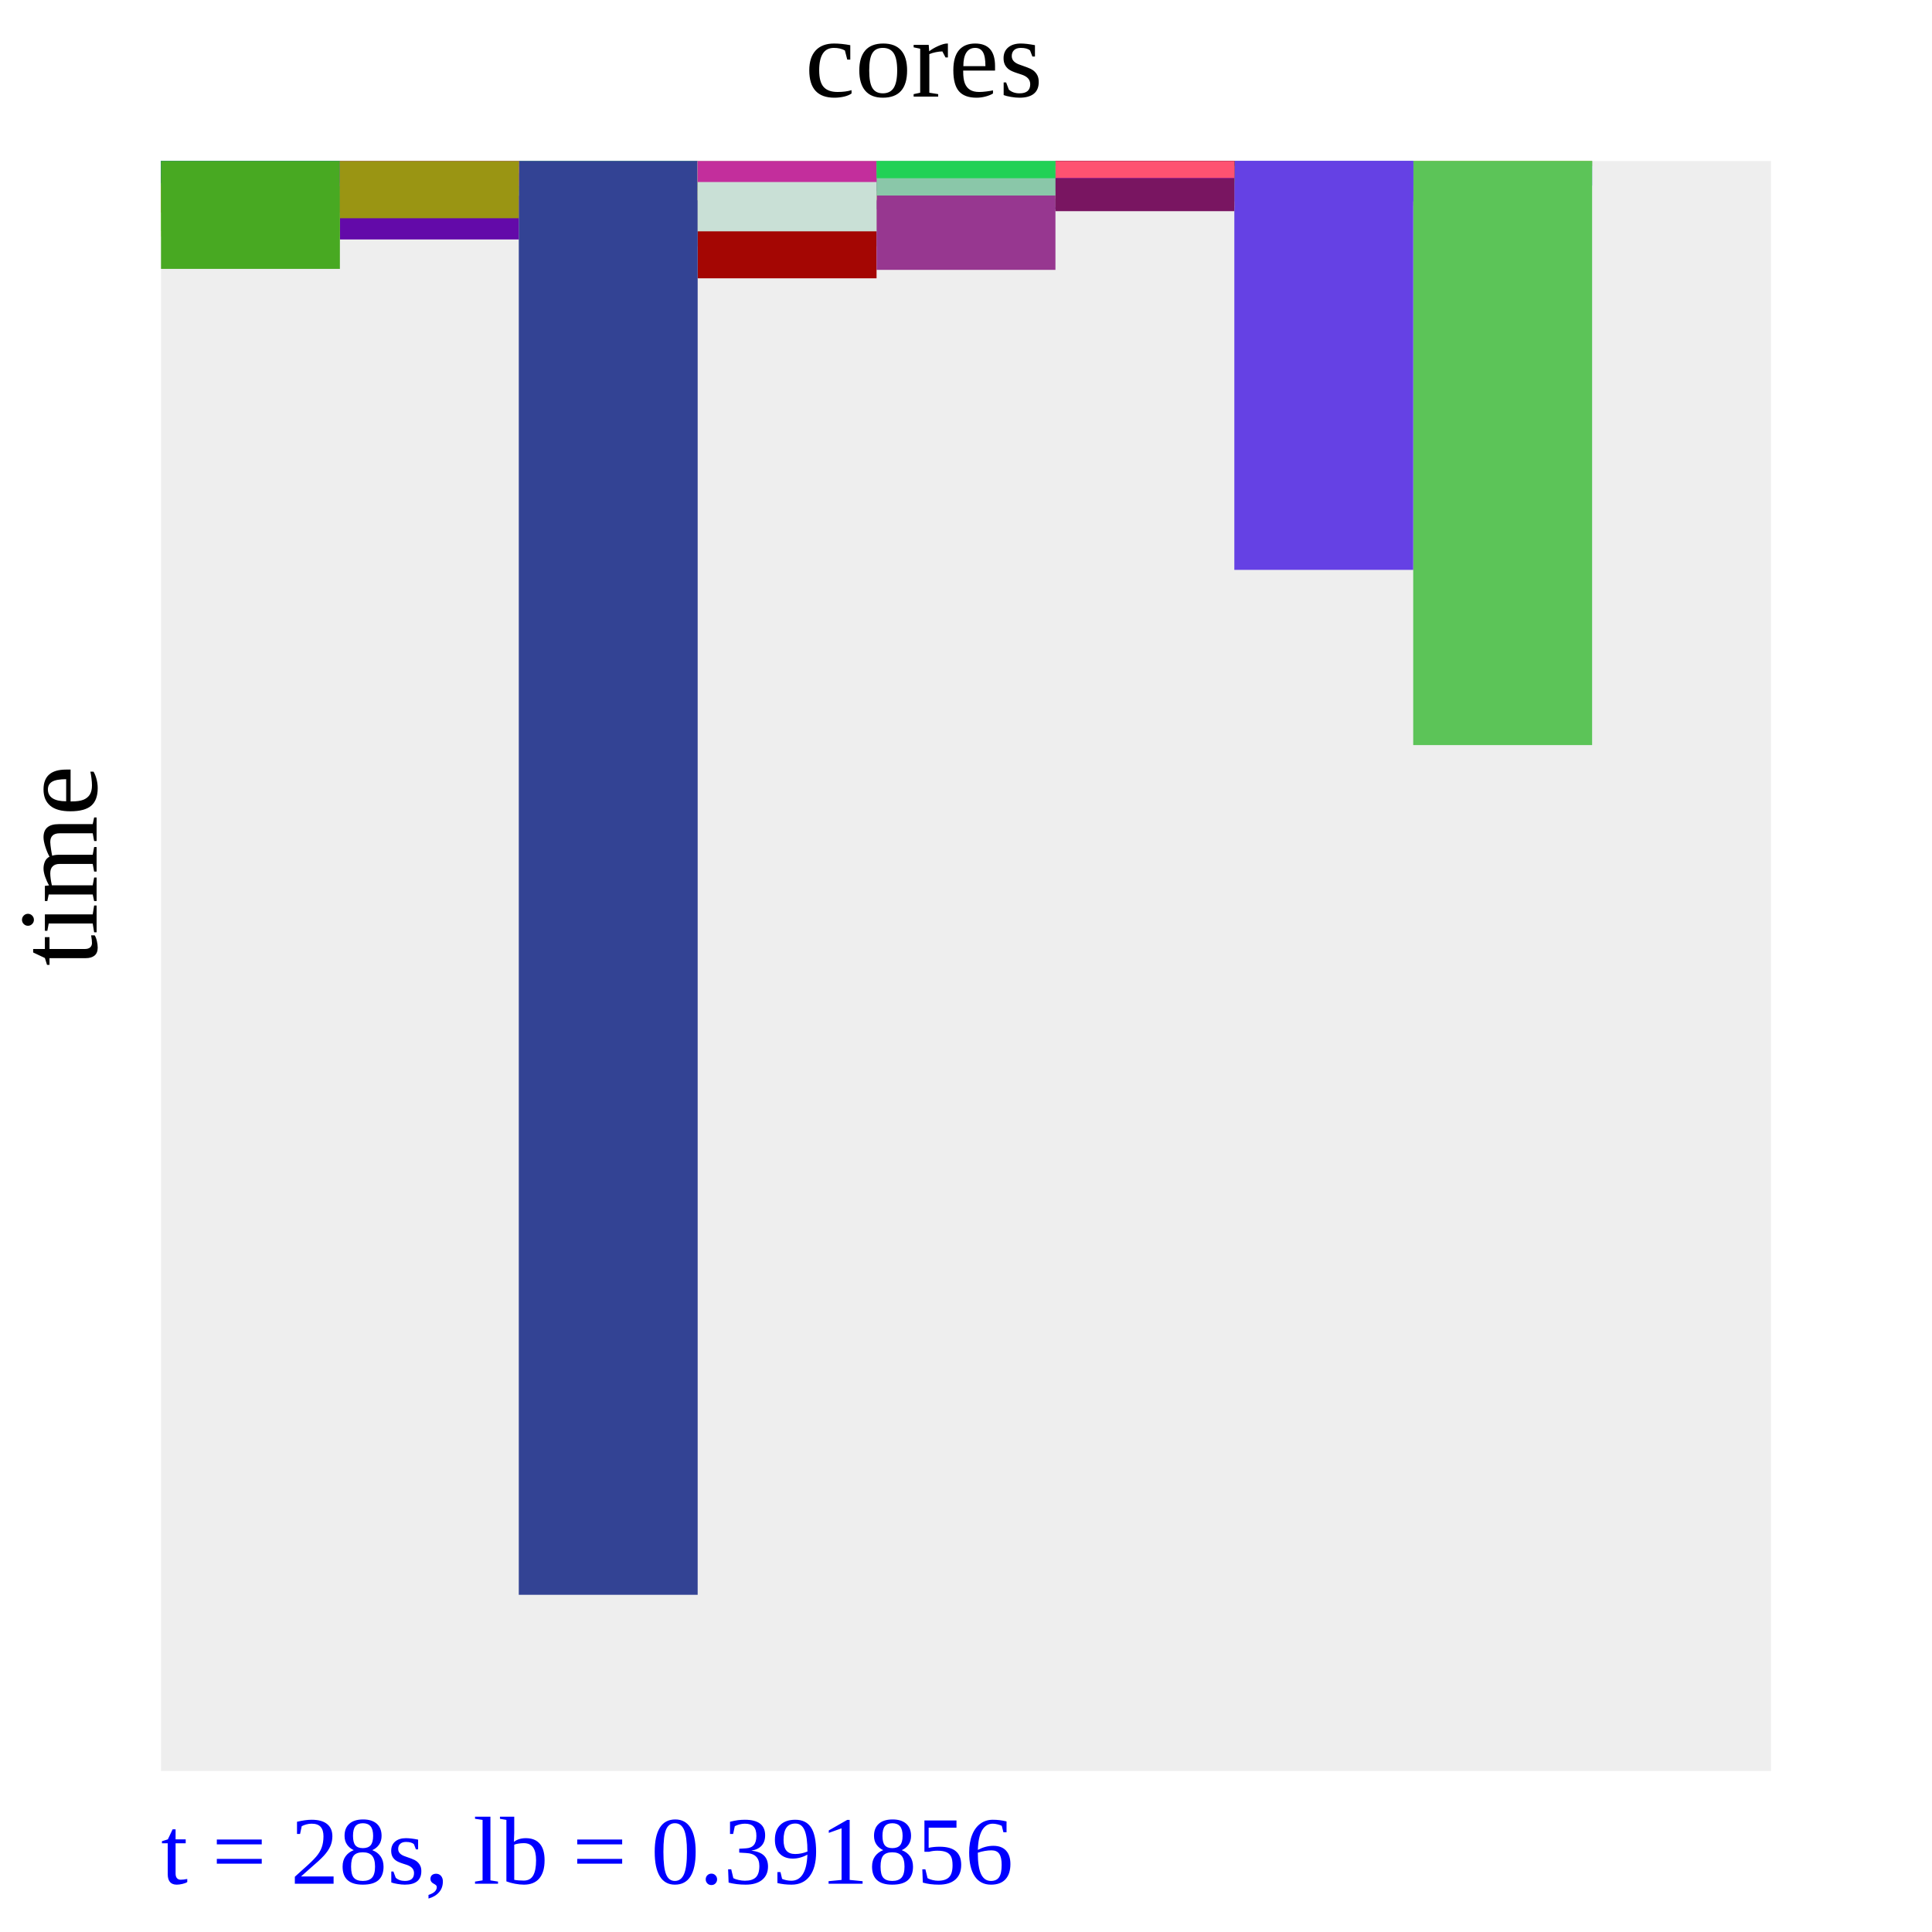
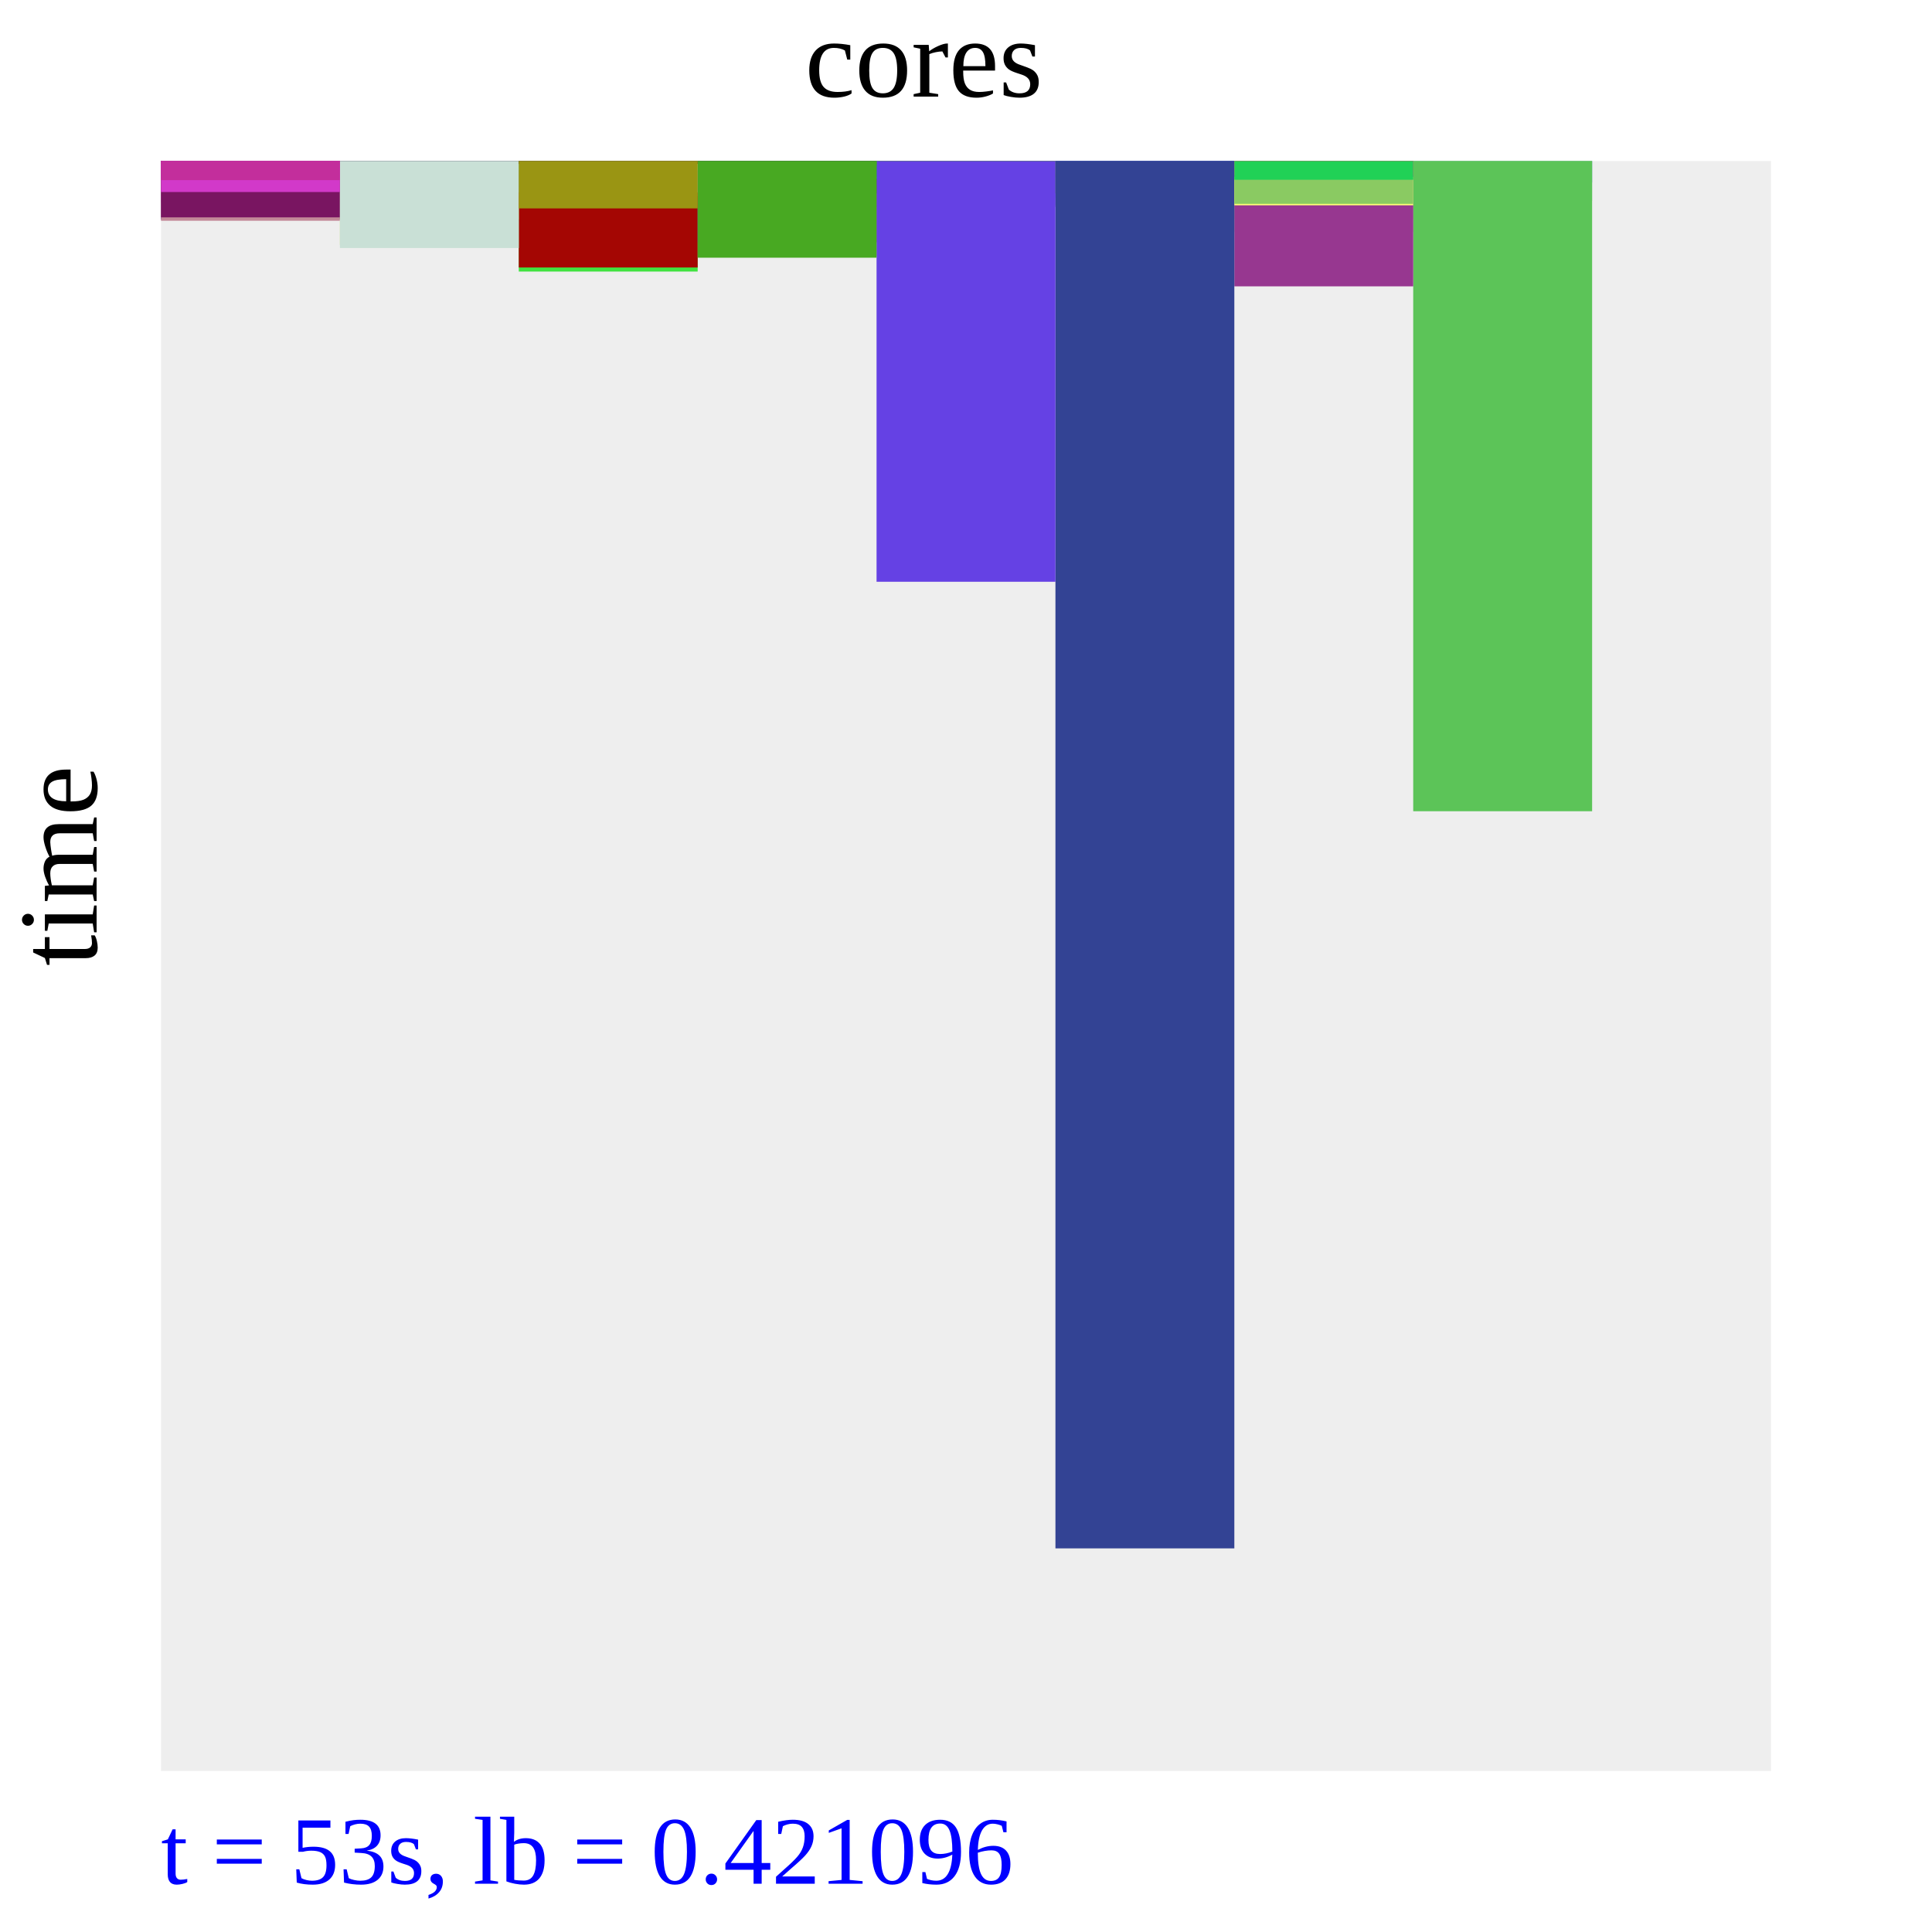
<svg xmlns="http://www.w3.org/2000/svg" x="0" y="0" width="600" height="600">
  <rect x="0%" y="0%" height="100%" width="100%" style="fill: #ffffff" />
  <svg x="0" y="0">
    <text fill="dark" font-size="35" transform="translate(250, 30)">cores</text>
  </svg>
  <svg x="0" y="0">
    <text fill="dark" font-size="35" transform="translate(30, 300) rotate(270)">time</text>
  </svg>
  <svg x="50" y="550">
-     <text fill="blue" font-size="30" transform="translate(0, 35)">t = 28s, lb = 0.391856</text>
+     <text fill="blue" font-size="30" transform="translate(0, 35)">t = 53s, lb = 0.421096</text>
  </svg>
  <svg x="50" y="50" width="500" height="500">
    <rect x="0%" y="0%" height="100%" width="100%" style="fill: #eeeeee" />
-     <rect x="0" y="0" height="4.936" width="55.556" style="fill: #76931f" />
-     <rect x="222.222" y="0" height="4.724" width="55.556" style="fill: #ac9dab" />
-     <rect x="111.111" y="0" height="5.166" width="55.556" style="fill: #2b36c2" />
-     <rect x="55.556" y="0" height="7.643" width="55.556" style="fill: #48b87d" />
-     <rect x="333.333" y="0" height="10.792" width="55.556" style="fill: #6ae33f" />
-     <rect x="277.778" y="0" height="7.484" width="55.556" style="fill: #9a62d7" />
-     <rect x="166.667" y="0" height="26.503" width="55.556" style="fill: #183a5d" />
-     <rect x="388.889" y="0" height="7.643" width="55.556" style="fill: #5789e4" />
-     <rect x="222.222" y="0" height="6.546" width="55.556" style="fill: #b2d6b4" />
-     <rect x="0" y="0" height="21.779" width="55.556" style="fill: #41e241" />
-     <rect x="111.111" y="0" height="6.458" width="55.556" style="fill: #1dc709" />
-     <rect x="277.778" y="0" height="8.475" width="55.556" style="fill: #e111c7" />
-     <rect x="55.556" y="0" height="6.794" width="55.556" style="fill: #e1e7ac" />
-     <rect x="388.889" y="0" height="2.99" width="55.556" style="fill: #b6f8ca" />
-     <rect x="388.889" y="0" height="1.592" width="55.556" style="fill: #c0bb2f" />
-     <rect x="333.333" y="0" height="13.871" width="55.556" style="fill: #c4c8bc" />
-     <rect x="222.222" y="0" height="5.732" width="55.556" style="fill: #2ae3ba" />
-     <rect x="111.111" y="0" height="2.955" width="55.556" style="fill: #aab916" />
-     <rect x="388.889" y="0" height="181.398" width="55.556" style="fill: #5cc458" />
-     <rect x="55.556" y="0" height="11.606" width="55.556" style="fill: #e199cb" />
-     <rect x="111.111" y="0" height="9.271" width="55.556" style="fill: #89f51b" />
-     <rect x="277.778" y="0" height="3.379" width="55.556" style="fill: #135f70" />
-     <rect x="222.222" y="0" height="8.475" width="55.556" style="fill: #91a5ab" />
-     <rect x="277.778" y="0" height="4.936" width="55.556" style="fill: #b0874d" />
-     <rect x="111.111" y="0" height="6.493" width="55.556" style="fill: #f3e8cb" />
-     <rect x="277.778" y="0" height="9.253" width="55.556" style="fill: #4543a5" />
-     <rect x="333.333" y="0" height="10.722" width="55.556" style="fill: #eb93b0" />
-     <rect x="222.222" y="0" height="14.968" width="55.556" style="fill: #441e9c" />
-     <rect x="55.556" y="0" height="2.565" width="55.556" style="fill: #a4c2b0" />
-     <rect x="166.667" y="0" height="3.503" width="55.556" style="fill: #fb3d30" />
-     <rect x="0" y="0" height="4.423" width="55.556" style="fill: #875cbf" />
-     <rect x="55.556" y="0" height="3.68" width="55.556" style="fill: #29abd5" />
-     <rect x="166.667" y="0" height="3.185" width="55.556" style="fill: #b1acf3" />
-     <rect x="111.111" y="0" height="8.563" width="55.556" style="fill: #8984b3" />
-     <rect x="0" y="0" height="9.111" width="55.556" style="fill: #5ae882" />
-     <rect x="55.556" y="0" height="9.678" width="55.556" style="fill: #809dd4" />
-     <rect x="166.667" y="0" height="12.721" width="55.556" style="fill: #cfe7ab" />
-     <rect x="277.778" y="0" height="1.468" width="55.556" style="fill: #c5c61b" />
-     <rect x="277.778" y="0" height="2.884" width="55.556" style="fill: #aa52e0" />
-     <rect x="333.333" y="0" height="7.395" width="55.556" style="fill: #53b4c3" />
-     <rect x="277.778" y="0" height="5.768" width="55.556" style="fill: #643f20" />
-     <rect x="111.111" y="0" height="2.548" width="55.556" style="fill: #4ef259" />
-     <rect x="0" y="0" height="23.478" width="55.556" style="fill: #d2e980" />
-     <rect x="222.222" y="0" height="2.017" width="55.556" style="fill: #42a948" />
-     <rect x="111.111" y="0" height="3.397" width="55.556" style="fill: #aac5e8" />
-     <rect x="55.556" y="0" height="4.724" width="55.556" style="fill: #84cb3e" />
-     <rect x="222.222" y="0" height="11.677" width="55.556" style="fill: #c7db92" />
-     <rect x="333.333" y="0" height="12.562" width="55.556" style="fill: #5643fd" />
-     <rect x="277.778" y="0" height="9.076" width="55.556" style="fill: #34fdd4" />
-     <rect x="111.111" y="0" height="1.681" width="55.556" style="fill: #67e2cc" />
-     <rect x="166.667" y="0" height="36.428" width="55.556" style="fill: #a40603" />
-     <rect x="111.111" y="0" height="8.068" width="55.556" style="fill: #5cb274" />
-     <rect x="55.556" y="0" height="8.191" width="55.556" style="fill: #4cb90a" />
-     <rect x="277.778" y="0" height="8.015" width="55.556" style="fill: #63e51c" />
-     <rect x="222.222" y="0" height="33.81" width="55.556" style="fill: #973790" />
-     <rect x="111.111" y="0" height="445.278" width="55.556" style="fill: #334394" />
-     <rect x="55.556" y="0" height="6.104" width="55.556" style="fill: #7e0208" />
-     <rect x="333.333" y="0" height="126.977" width="55.556" style="fill: #6541e4" />
-     <rect x="277.778" y="0" height="14.419" width="55.556" style="fill: #c48a99" />
-     <rect x="55.556" y="0" height="24.362" width="55.556" style="fill: #630aa9" />
-     <rect x="0" y="0" height="7.148" width="55.556" style="fill: #aece15" />
-     <rect x="0" y="0" height="1.539" width="55.556" style="fill: #3843a4" />
-     <rect x="0" y="0" height="15.994" width="55.556" style="fill: #b19027" />
-     <rect x="277.778" y="0" height="1.451" width="55.556" style="fill: #4ebc95" />
-     <rect x="277.778" y="0" height="6.829" width="55.556" style="fill: #5f8592" />
-     <rect x="166.667" y="0" height="6.528" width="55.556" style="fill: #e30a22" />
-     <rect x="277.778" y="0" height="1.805" width="55.556" style="fill: #05a485" />
-     <rect x="55.556" y="0" height="8.899" width="55.556" style="fill: #846248" />
-     <rect x="277.778" y="0" height="6.422" width="55.556" style="fill: #987550" />
-     <rect x="222.222" y="0" height="1.415" width="55.556" style="fill: #aaf209" />
-     <rect x="0" y="0" height="1.681" width="55.556" style="fill: #4ec59e" />
-     <rect x="166.667" y="0" height="6.281" width="55.556" style="fill: #7931dc" />
-     <rect x="222.222" y="0" height="2.601" width="55.556" style="fill: #650c74" />
-     <rect x="0" y="0" height="7.714" width="55.556" style="fill: #51cc61" />
-     <rect x="277.778" y="0" height="4.635" width="55.556" style="fill: #c0cb2c" />
-     <rect x="222.222" y="0" height="8.245" width="55.556" style="fill: #46a1b3" />
-     <rect x="55.556" y="0" height="3.768" width="55.556" style="fill: #f2c349" />
-     <rect x="166.667" y="0" height="12.19" width="55.556" style="fill: #faff76" />
-     <rect x="277.778" y="0" height="4.6" width="55.556" style="fill: #3c7f8d" />
-     <rect x="0" y="0" height="4.812" width="55.556" style="fill: #14ddff" />
-     <rect x="55.556" y="0" height="8.882" width="55.556" style="fill: #946351" />
-     <rect x="222.222" y="0" height="9.324" width="55.556" style="fill: #744378" />
-     <rect x="277.778" y="0" height="4.582" width="55.556" style="fill: #d62c59" />
-     <rect x="0" y="0" height="6.829" width="55.556" style="fill: #285a8d" />
-     <rect x="277.778" y="0" height="15.587" width="55.556" style="fill: #791561" />
-     <rect x="55.556" y="0" height="1.805" width="55.556" style="fill: #4f5a2a" />
-     <rect x="166.667" y="0" height="21.832" width="55.556" style="fill: #c9e0d6" />
-     <rect x="55.556" y="0" height="10.81" width="55.556" style="fill: #8aca62" />
-     <rect x="0" y="0" height="33.509" width="55.556" style="fill: #48a922" />
-     <rect x="222.222" y="0" height="3.662" width="55.556" style="fill: #7ab8f1" />
-     <rect x="222.222" y="0" height="1.61" width="55.556" style="fill: #930ee3" />
-     <rect x="222.222" y="0" height="10.722" width="55.556" style="fill: #8ac7a9" />
-     <rect x="55.556" y="0" height="7.838" width="55.556" style="fill: #d239c9" />
-     <rect x="277.778" y="0" height="5.343" width="55.556" style="fill: #b026a4" />
-     <rect x="222.222" y="0" height="3.839" width="55.556" style="fill: #81e49d" />
-     <rect x="277.778" y="0" height="1.486" width="55.556" style="fill: #53161f" />
-     <rect x="55.556" y="0" height="17.781" width="55.556" style="fill: #9a9513" />
-     <rect x="277.778" y="0" height="5.219" width="55.556" style="fill: #fe5271" />
-     <rect x="166.667" y="0" height="6.528" width="55.556" style="fill: #c32e9c" />
-     <rect x="222.222" y="0" height="5.343" width="55.556" style="fill: #21d156" />
+     <rect x="0" y="0" height="11.052" width="55.556" style="fill: #76931f" />
+     <rect x="222.222" y="0" height="7.625" width="55.556" style="fill: #ac9dab" />
+     <rect x="111.111" y="0" height="7.465" width="55.556" style="fill: #2b36c2" />
+     <rect x="55.556" y="0" height="14.224" width="55.556" style="fill: #48b87d" />
+     <rect x="333.333" y="0" height="17.942" width="55.556" style="fill: #6ae33f" />
+     <rect x="277.778" y="0" height="11.918" width="55.556" style="fill: #9a62d7" />
+     <rect x="166.667" y="0" height="29.54" width="55.556" style="fill: #183a5d" />
+     <rect x="388.889" y="0" height="6.684" width="55.556" style="fill: #5789e4" />
+     <rect x="388.889" y="0" height="12.398" width="55.556" style="fill: #b2d6b4" />
+     <rect x="111.111" y="0" height="34.331" width="55.556" style="fill: #41e241" />
+     <rect x="222.222" y="0" height="8.463" width="55.556" style="fill: #1dc709" />
+     <rect x="0" y="0" height="12.84" width="55.556" style="fill: #e111c7" />
+     <rect x="277.778" y="0" height="9.103" width="55.556" style="fill: #e1e7ac" />
+     <rect x="55.556" y="0" height="4.735" width="55.556" style="fill: #b6f8ca" />
+     <rect x="222.222" y="0" height="2.495" width="55.556" style="fill: #c0bb2f" />
+     <rect x="333.333" y="0" height="22.056" width="55.556" style="fill: #c4c8bc" />
+     <rect x="222.222" y="0" height="9.536" width="55.556" style="fill: #2ae3ba" />
+     <rect x="55.556" y="0" height="4.65" width="55.556" style="fill: #aab916" />
+     <rect x="388.889" y="0" height="201.939" width="55.556" style="fill: #5cc458" />
+     <rect x="277.778" y="0" height="14.412" width="55.556" style="fill: #e199cb" />
+     <rect x="55.556" y="0" height="16.436" width="55.556" style="fill: #89f51b" />
+     <rect x="0" y="0" height="5.658" width="55.556" style="fill: #135f70" />
+     <rect x="222.222" y="0" height="14.233" width="55.556" style="fill: #91a5ab" />
+     <rect x="166.667" y="0" height="6.119" width="55.556" style="fill: #b0874d" />
+     <rect x="0" y="0" height="10.27" width="55.556" style="fill: #f3e8cb" />
+     <rect x="277.778" y="0" height="13.678" width="55.556" style="fill: #4543a5" />
+     <rect x="166.667" y="0" height="11.795" width="55.556" style="fill: #eb93b0" />
+     <rect x="0" y="0" height="18.196" width="55.556" style="fill: #441e9c" />
+     <rect x="333.333" y="0" height="3.097" width="55.556" style="fill: #a4c2b0" />
+     <rect x="55.556" y="0" height="5.865" width="55.556" style="fill: #fb3d30" />
+     <rect x="111.111" y="0" height="5.14" width="55.556" style="fill: #875cbf" />
+     <rect x="222.222" y="0" height="5.507" width="55.556" style="fill: #29abd5" />
+     <rect x="333.333" y="0" height="4.471" width="55.556" style="fill: #b1acf3" />
+     <rect x="55.556" y="0" height="8.67" width="55.556" style="fill: #8984b3" />
+     <rect x="111.111" y="0" height="9.941" width="55.556" style="fill: #5ae882" />
+     <rect x="166.667" y="0" height="9.658" width="55.556" style="fill: #809dd4" />
+     <rect x="333.333" y="0" height="11.616" width="55.556" style="fill: #cfe7ab" />
+     <rect x="222.222" y="0" height="1.158" width="55.556" style="fill: #c5c61b" />
+     <rect x="222.222" y="0" height="2.796" width="55.556" style="fill: #aa52e0" />
+     <rect x="277.778" y="0" height="5.046" width="55.556" style="fill: #53b4c3" />
+     <rect x="222.222" y="0" height="5.017" width="55.556" style="fill: #643f20" />
+     <rect x="277.778" y="0" height="1.883" width="55.556" style="fill: #4ef259" />
+     <rect x="55.556" y="0" height="26.047" width="55.556" style="fill: #d2e980" />
+     <rect x="277.778" y="0" height="1.647" width="55.556" style="fill: #42a948" />
+     <rect x="111.111" y="0" height="2.833" width="55.556" style="fill: #aac5e8" />
+     <rect x="222.222" y="0" height="3.907" width="55.556" style="fill: #84cb3e" />
+     <rect x="166.667" y="0" height="13.687" width="55.556" style="fill: #c7db92" />
+     <rect x="277.778" y="0" height="11.39" width="55.556" style="fill: #5643fd" />
+     <rect x="0" y="0" height="8.011" width="55.556" style="fill: #34fdd4" />
+     <rect x="333.333" y="0" height="1.017" width="55.556" style="fill: #67e2cc" />
+     <rect x="111.111" y="0" height="33.07" width="55.556" style="fill: #a40603" />
+     <rect x="333.333" y="0" height="6.712" width="55.556" style="fill: #5cb274" />
+     <rect x="222.222" y="0" height="10.044" width="55.556" style="fill: #4cb90a" />
+     <rect x="0" y="0" height="8.162" width="55.556" style="fill: #63e51c" />
+     <rect x="333.333" y="0" height="38.934" width="55.556" style="fill: #973790" />
+     <rect x="277.778" y="0" height="430.867" width="55.556" style="fill: #334394" />
+     <rect x="166.667" y="0" height="4.81" width="55.556" style="fill: #7e0208" />
+     <rect x="222.222" y="0" height="130.669" width="55.556" style="fill: #6541e4" />
+     <rect x="0" y="0" height="18.554" width="55.556" style="fill: #c48a99" />
+     <rect x="166.667" y="0" height="25.228" width="55.556" style="fill: #630aa9" />
+     <rect x="55.556" y="0" height="7.606" width="55.556" style="fill: #aece15" />
+     <rect x="55.556" y="0" height="0.923" width="55.556" style="fill: #3843a4" />
+     <rect x="55.556" y="0" height="18.112" width="55.556" style="fill: #b19027" />
+     <rect x="0" y="0" height="1.007" width="55.556" style="fill: #4ebc95" />
+     <rect x="111.111" y="0" height="5.818" width="55.556" style="fill: #5f8592" />
+     <rect x="0" y="0" height="5.328" width="55.556" style="fill: #e30a22" />
+     <rect x="111.111" y="0" height="1.177" width="55.556" style="fill: #05a485" />
+     <rect x="0" y="0" height="5.62" width="55.556" style="fill: #846248" />
+     <rect x="111.111" y="0" height="5.639" width="55.556" style="fill: #987550" />
+     <rect x="166.667" y="0" height="1.167" width="55.556" style="fill: #aaf209" />
+     <rect x="166.667" y="0" height="1.563" width="55.556" style="fill: #4ec59e" />
+     <rect x="166.667" y="0" height="7.427" width="55.556" style="fill: #7931dc" />
+     <rect x="0" y="0" height="2.664" width="55.556" style="fill: #650c74" />
+     <rect x="111.111" y="0" height="7.738" width="55.556" style="fill: #51cc61" />
+     <rect x="333.333" y="0" height="3.549" width="55.556" style="fill: #c0cb2c" />
+     <rect x="55.556" y="0" height="7.126" width="55.556" style="fill: #46a1b3" />
+     <rect x="0" y="0" height="2.758" width="55.556" style="fill: #f2c349" />
+     <rect x="333.333" y="0" height="13.753" width="55.556" style="fill: #faff76" />
+     <rect x="0" y="0" height="4.387" width="55.556" style="fill: #3c7f8d" />
+     <rect x="166.667" y="0" height="5.545" width="55.556" style="fill: #14ddff" />
+     <rect x="111.111" y="0" height="10.844" width="55.556" style="fill: #946351" />
+     <rect x="55.556" y="0" height="8.02" width="55.556" style="fill: #744378" />
+     <rect x="0" y="0" height="3.596" width="55.556" style="fill: #d62c59" />
+     <rect x="166.667" y="0" height="5.846" width="55.556" style="fill: #285a8d" />
+     <rect x="0" y="0" height="17.509" width="55.556" style="fill: #791561" />
+     <rect x="166.667" y="0" height="1.393" width="55.556" style="fill: #4f5a2a" />
+     <rect x="55.556" y="0" height="27.017" width="55.556" style="fill: #c9e0d6" />
+     <rect x="333.333" y="0" height="13.32" width="55.556" style="fill: #8aca62" />
+     <rect x="166.667" y="0" height="30.029" width="55.556" style="fill: #48a922" />
+     <rect x="111.111" y="0" height="2.815" width="55.556" style="fill: #7ab8f1" />
+     <rect x="111.111" y="0" height="0.988" width="55.556" style="fill: #930ee3" />
+     <rect x="111.111" y="0" height="9.752" width="55.556" style="fill: #8ac7a9" />
+     <rect x="0" y="0" height="9.63" width="55.556" style="fill: #d239c9" />
+     <rect x="333.333" y="0" height="4.904" width="55.556" style="fill: #b026a4" />
+     <rect x="111.111" y="0" height="2.843" width="55.556" style="fill: #81e49d" />
+     <rect x="111.111" y="0" height="0.904" width="55.556" style="fill: #53161f" />
+     <rect x="111.111" y="0" height="14.713" width="55.556" style="fill: #9a9513" />
+     <rect x="333.333" y="0" height="4.349" width="55.556" style="fill: #fe5271" />
+     <rect x="0" y="0" height="5.931" width="55.556" style="fill: #c32e9c" />
+     <rect x="333.333" y="0" height="5.827" width="55.556" style="fill: #21d156" />
  </svg>
</svg>
